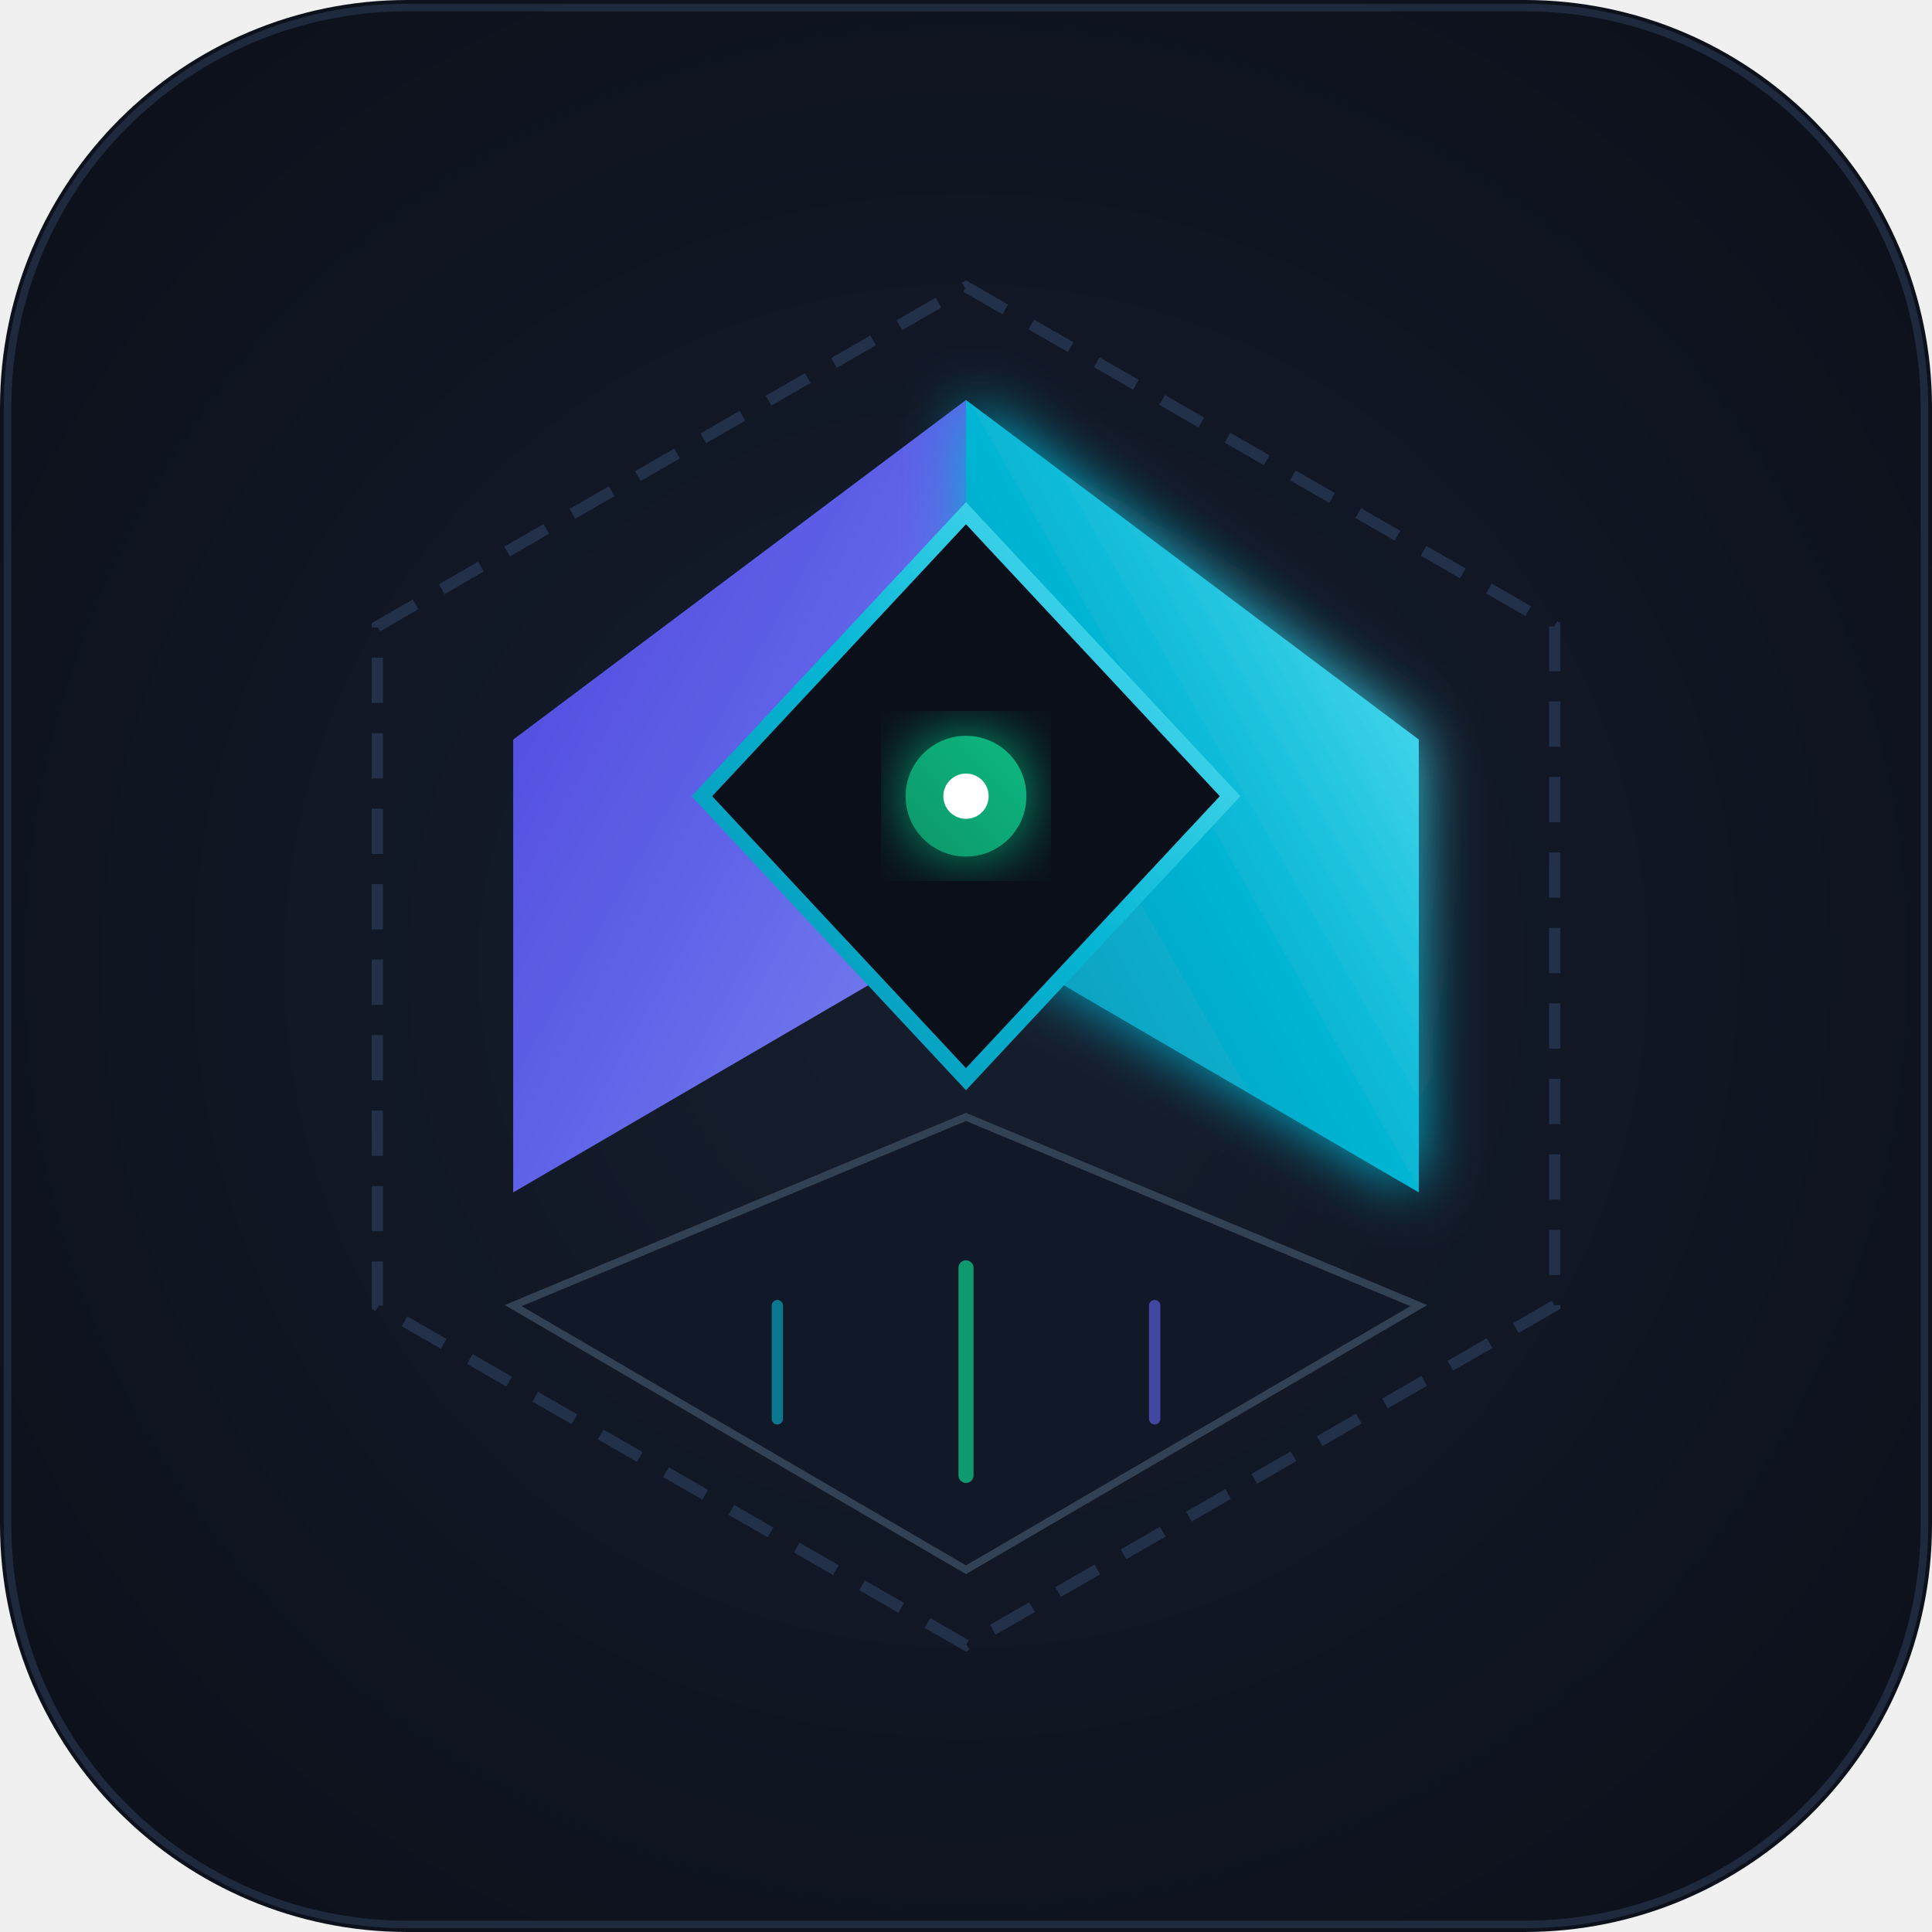
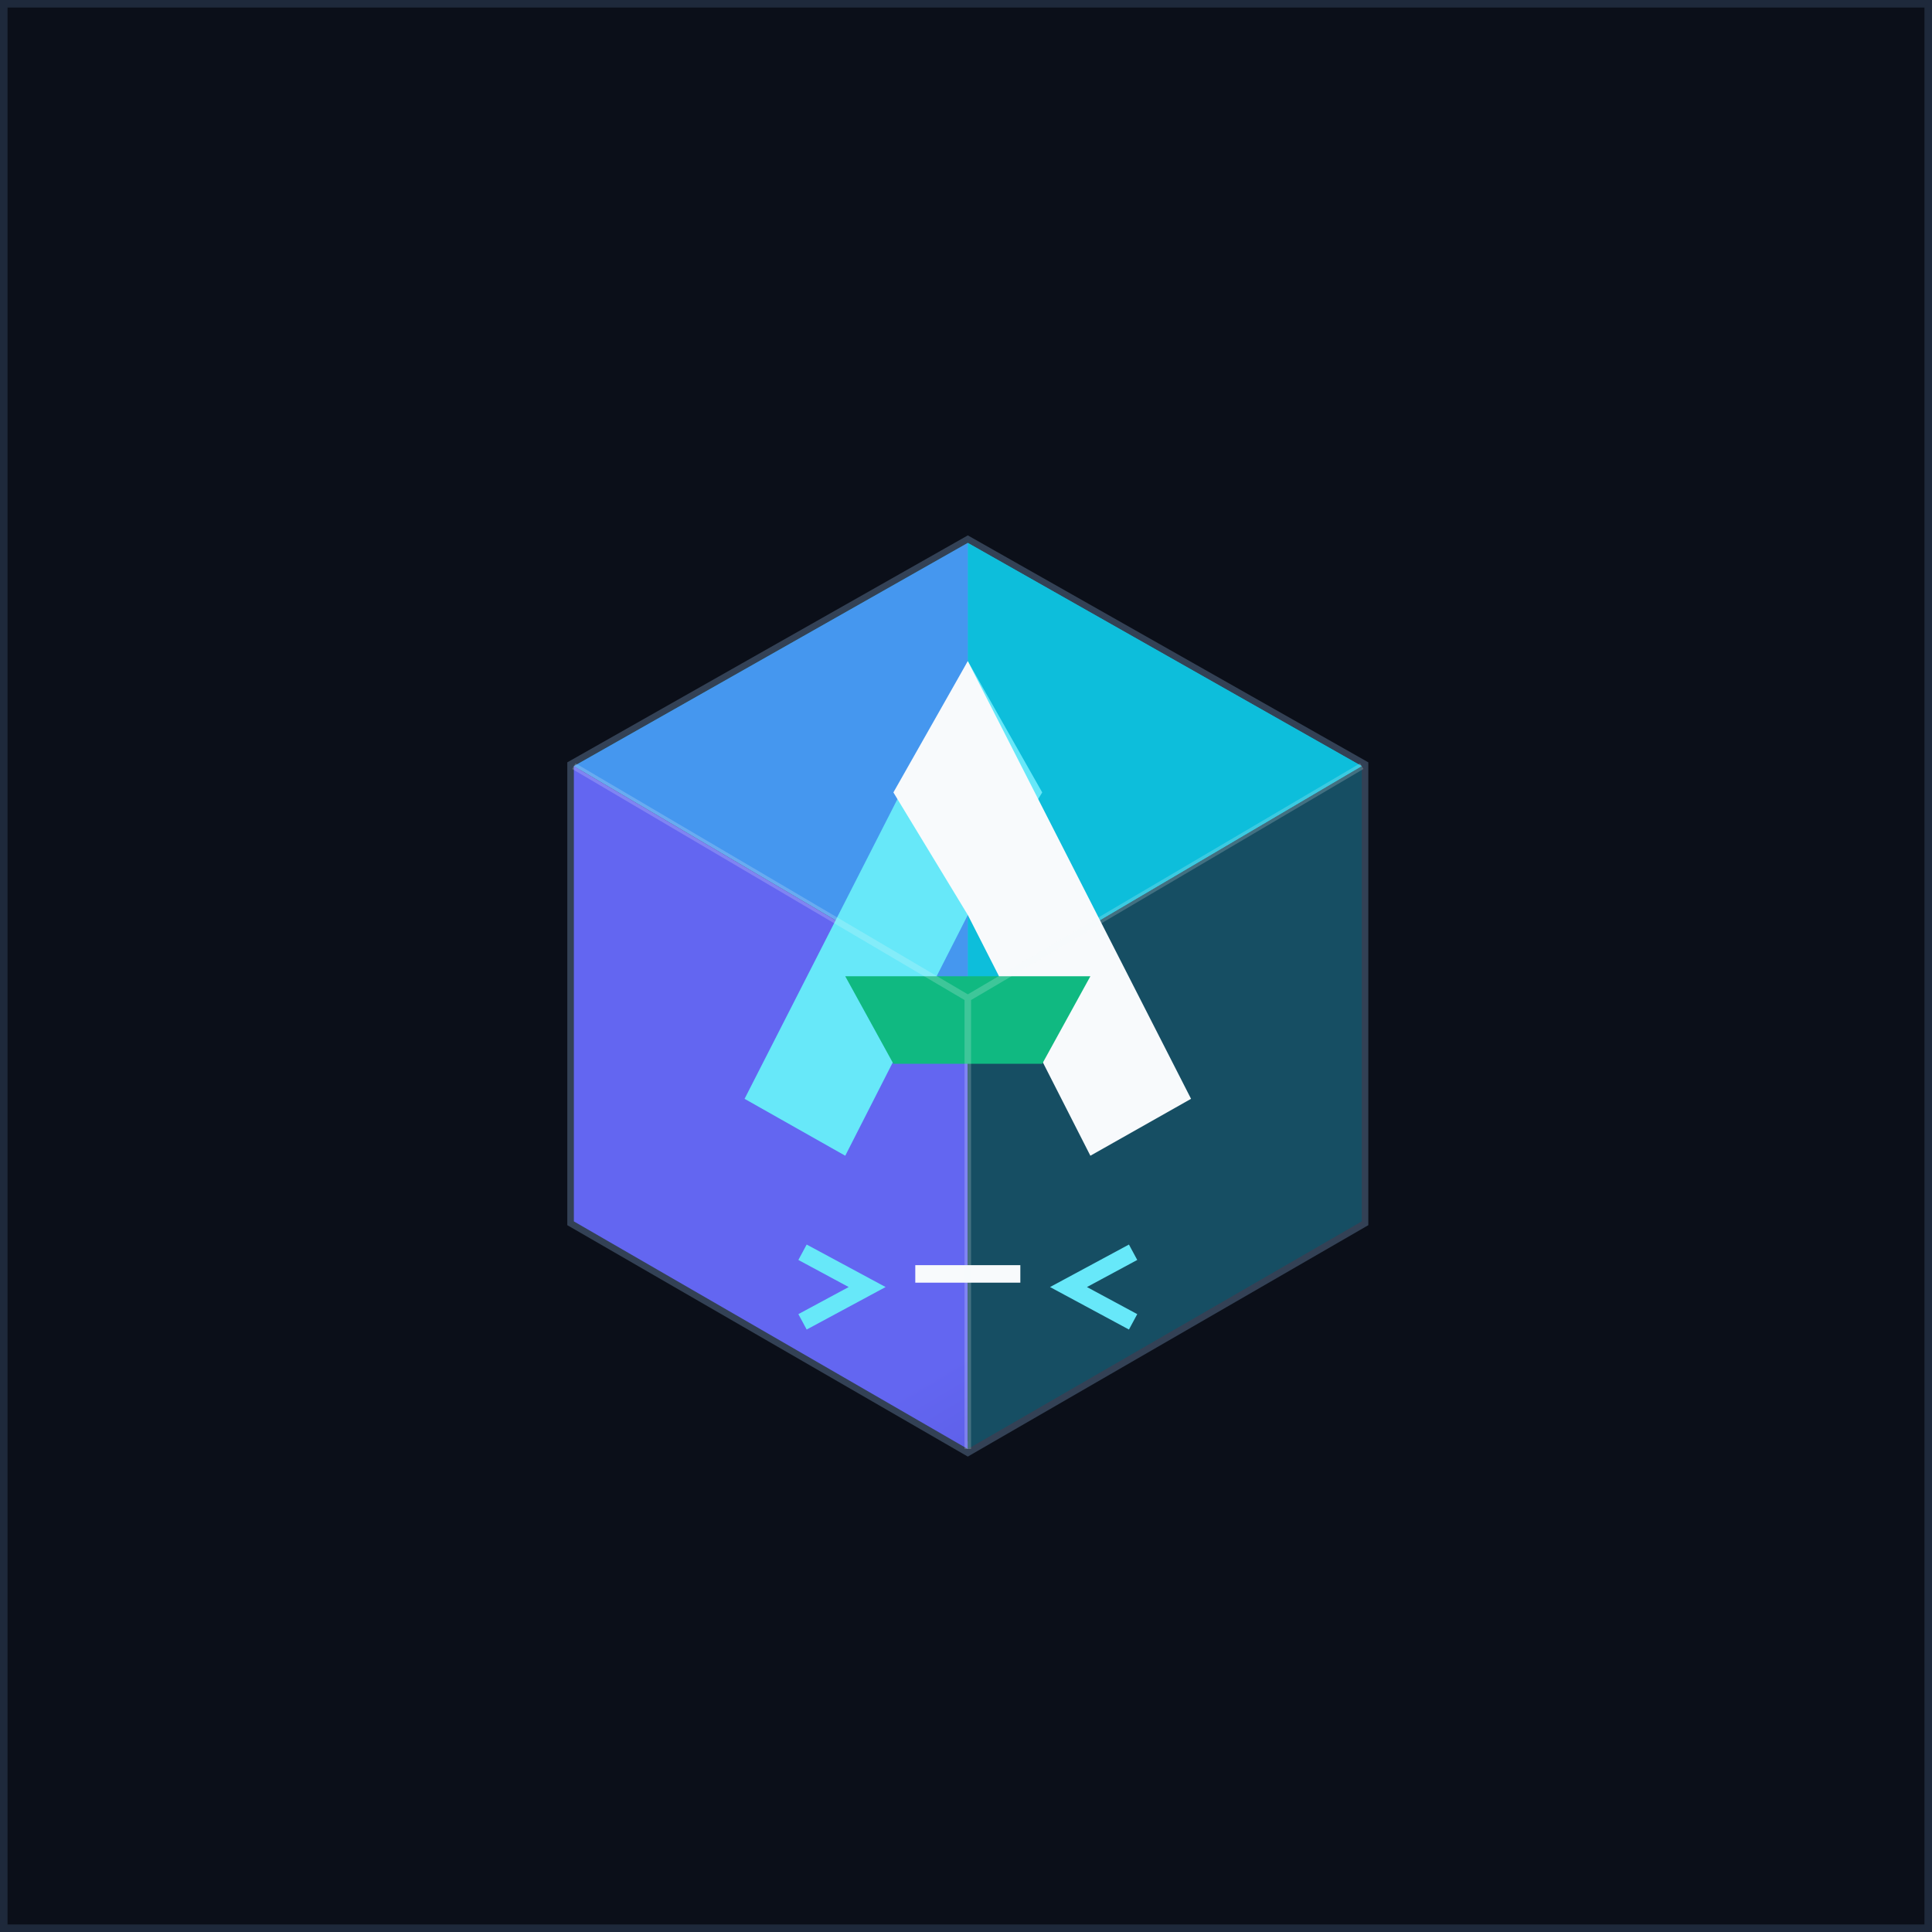
- <svg xmlns="http://www.w3.org/2000/svg" viewBox="0 0 512 512" width="100%" height="100%">
+ <svg xmlns="http://www.w3.org/2000/svg" width="512" height="512" viewBox="0 0 512 512" fill="none" role="img" aria-labelledby="title desc">
  <defs>
-     <radialGradient id="bgGrad" cx="50%" cy="50%" r="70%">
-       <stop offset="0%" stop-color="#161e2e" />
-       <stop offset="100%" stop-color="#0b0f19" />
-     </radialGradient>
-     <linearGradient id="cyanGrad" x1="0%" y1="100%" x2="100%" y2="0%">
-       <stop offset="0%" stop-color="#0891b2" />
-       <stop offset="50%" stop-color="#06b6d4" />
-       <stop offset="100%" stop-color="#67e8f9" />
+     <linearGradient id="facet-cyan" x1="240" y1="135" x2="343" y2="255" gradientUnits="userSpaceOnUse">
+       <stop offset="0" stop-color="#22D3EE" />
+       <stop offset="1" stop-color="#0891B2" />
    </linearGradient>
-     <linearGradient id="indigoGrad" x1="0%" y1="0%" x2="100%" y2="100%">
-       <stop offset="0%" stop-color="#4f46e5" />
-       <stop offset="50%" stop-color="#6366f1" />
-       <stop offset="100%" stop-color="#818cf8" />
+     <linearGradient id="facet-indigo" x1="150" y1="190" x2="245" y2="350" gradientUnits="userSpaceOnUse">
+       <stop offset="0" stop-color="#6366F1" />
+       <stop offset="1" stop-color="#3730A3" />
    </linearGradient>
-     <linearGradient id="emeraldGrad" x1="0%" y1="100%" x2="100%" y2="0%">
-       <stop offset="0%" stop-color="#059669" />
-       <stop offset="100%" stop-color="#10b981" />
+     <linearGradient id="beam-left" x1="205" y1="158" x2="267" y2="290" gradientUnits="userSpaceOnUse">
+       <stop offset="0" stop-color="#67E8F9" />
+       <stop offset="1" stop-color="#06B6D4" />
    </linearGradient>
-     <filter id="glow" x="-20%" y="-20%" width="140%" height="140%">
-       <feGaussianBlur stdDeviation="8" result="blur" />
-       <feComposite in="SourceGraphic" in2="blur" operator="over" />
-     </filter>
+     <linearGradient id="beam-right" x1="256" y1="155" x2="307" y2="290" gradientUnits="userSpaceOnUse">
+       <stop offset="0" stop-color="#F8FAFC" />
+       <stop offset="1" stop-color="#A5F3FC" />
+     </linearGradient>
  </defs>
-   <rect width="512" height="512" rx="108" fill="url(#bgGrad)" />
-   <rect width="508" height="508" x="2" y="2" rx="106" fill="none" stroke="#1f293d" stroke-width="2" />
-   <g transform="translate(256, 256)">
-     <polygon points="0,-180 156,-90 156,90 0,180 -156,90 -156,-90" fill="none" stroke="#223049" stroke-width="3" stroke-dasharray="12 8" />
-     <path d="M 0,-150 L -120,-60 L -120,60 L 0,-10 Z" fill="url(#indigoGrad)" opacity="0.95" />
-     <path d="M 0,-150 L 120,-60 L 120,60 L 0,-10 Z" fill="url(#cyanGrad)" filter="url(#glow)" />
-     <path d="M -120,90 L 0,160 L 120,90 L 0,40 Z" fill="#111827" stroke="#334155" stroke-width="2" />
-     <polygon points="0,-120 70,-45 0,30 -70,-45" fill="#0b0f19" stroke="url(#cyanGrad)" stroke-width="4" />
-     <circle cx="0" cy="-45" r="16" fill="url(#emeraldGrad)" filter="url(#glow)" />
-     <circle cx="0" cy="-45" r="6" fill="#ffffff" />
-     <line x1="-50" y1="90" x2="-50" y2="120" stroke="#06b6d4" stroke-width="3" stroke-linecap="round" opacity="0.6" />
-     <line x1="0" y1="80" x2="0" y2="135" stroke="#10b981" stroke-width="4" stroke-linecap="round" opacity="0.8" />
-     <line x1="50" y1="90" x2="50" y2="120" stroke="#6366f1" stroke-width="3" stroke-linecap="round" opacity="0.6" />
+   <rect width="512" height="512" fill="#0B0F19" />
+   <rect x="1" y="1" width="510" height="510" stroke="#1E293B" stroke-width="2" />
+   <g transform="translate(108 123) scale(1.16)" stroke-linejoin="miter">
+     <path d="M128 18 218 69v104l-90 52-90-52V69L128 18Z" fill="#0B0F19" stroke="#334155" stroke-width="3" />
+     <path d="M128 18 218 69 128 122 38 69 128 18Z" fill="url(#facet-cyan)" />
+     <path d="M38 69 128 122v103l-90-52V69Z" fill="url(#facet-indigo)" />
+     <path d="M218 69 128 122v103l90-52V69Z" fill="#164E63" />
+     <path d="M128 18 128 122 218 69 128 18Z" fill="#06B6D4" opacity=".72" />
+     <path d="M128 18 38 69 128 122V18Z" fill="#6366F1" opacity=".55" />
+     <path d="M128 45 77 145 100 158 128 103 145 75 128 45Z" fill="url(#beam-left)" />
+     <path d="M128 45 179 145 156 158 128 103 111 75 128 45Z" fill="url(#beam-right)" />
+     <path d="M100 117h56l-11 20h-34l-11-20Z" fill="#10B981" />
+     <path d="M92 181 105 188 92 195M164 181 151 188 164 195" stroke="#67E8F9" stroke-width="4" stroke-linecap="square" />
+     <path d="M118 185h20" stroke="#F8FAFC" stroke-width="4" stroke-linecap="square" />
+     <path d="M38 69 128 122 218 69M128 122v103" stroke="#F8FAFC" stroke-opacity=".2" stroke-width="1.5" />
  </g>
</svg>
